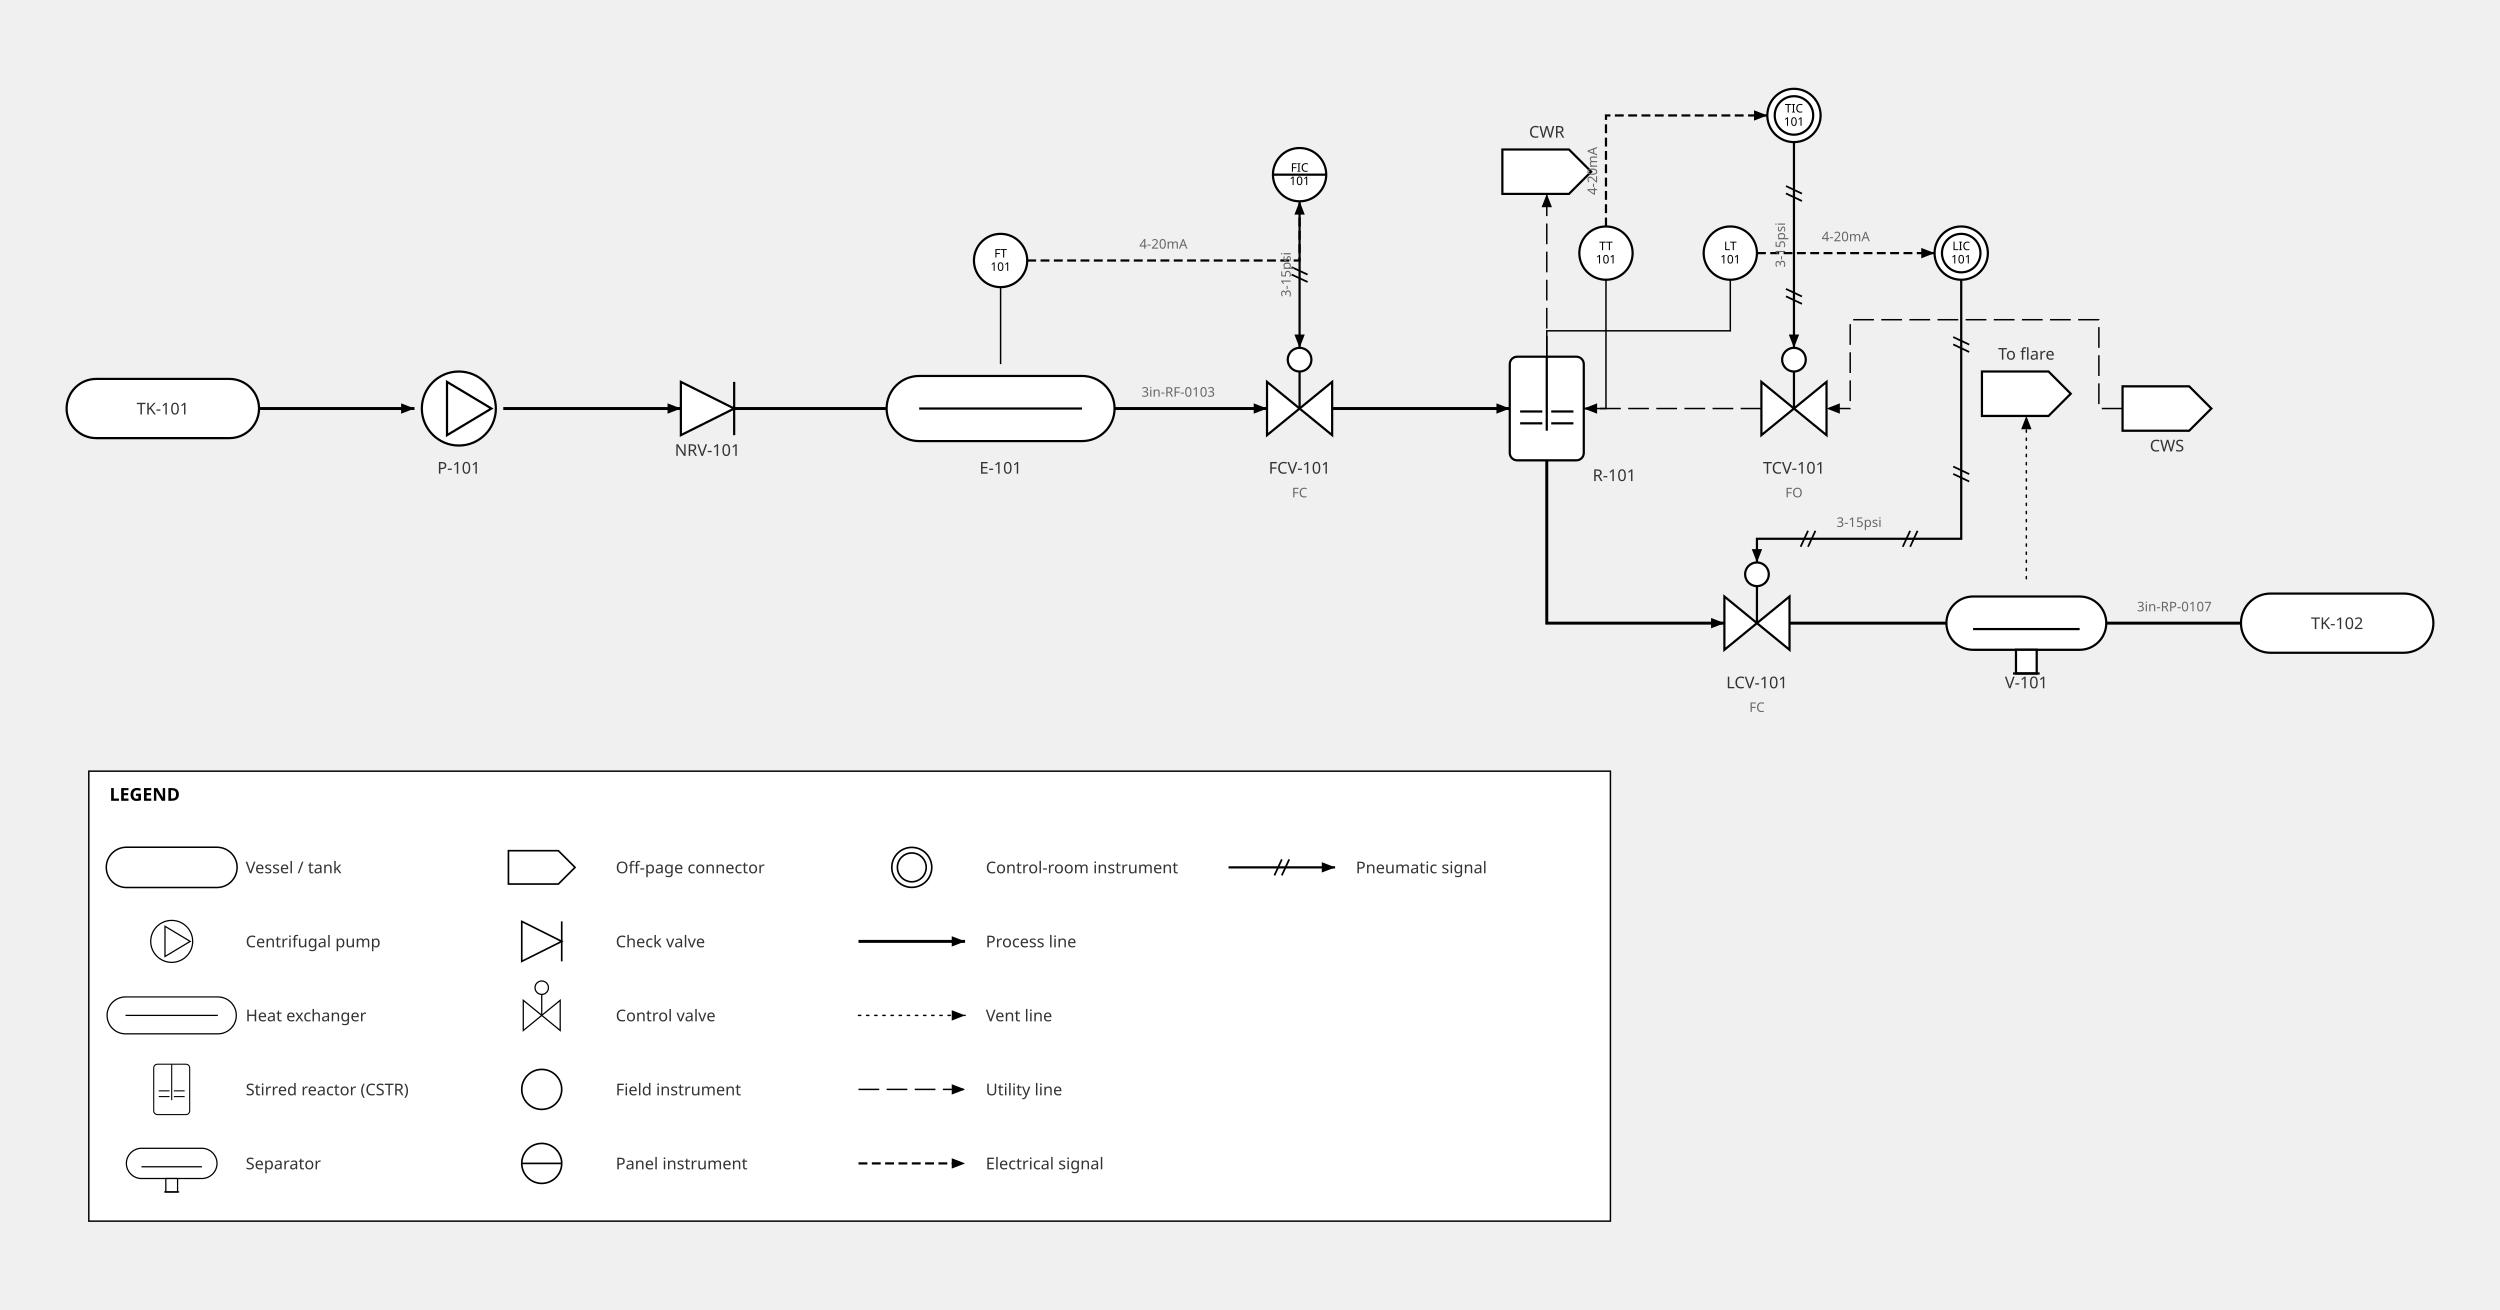
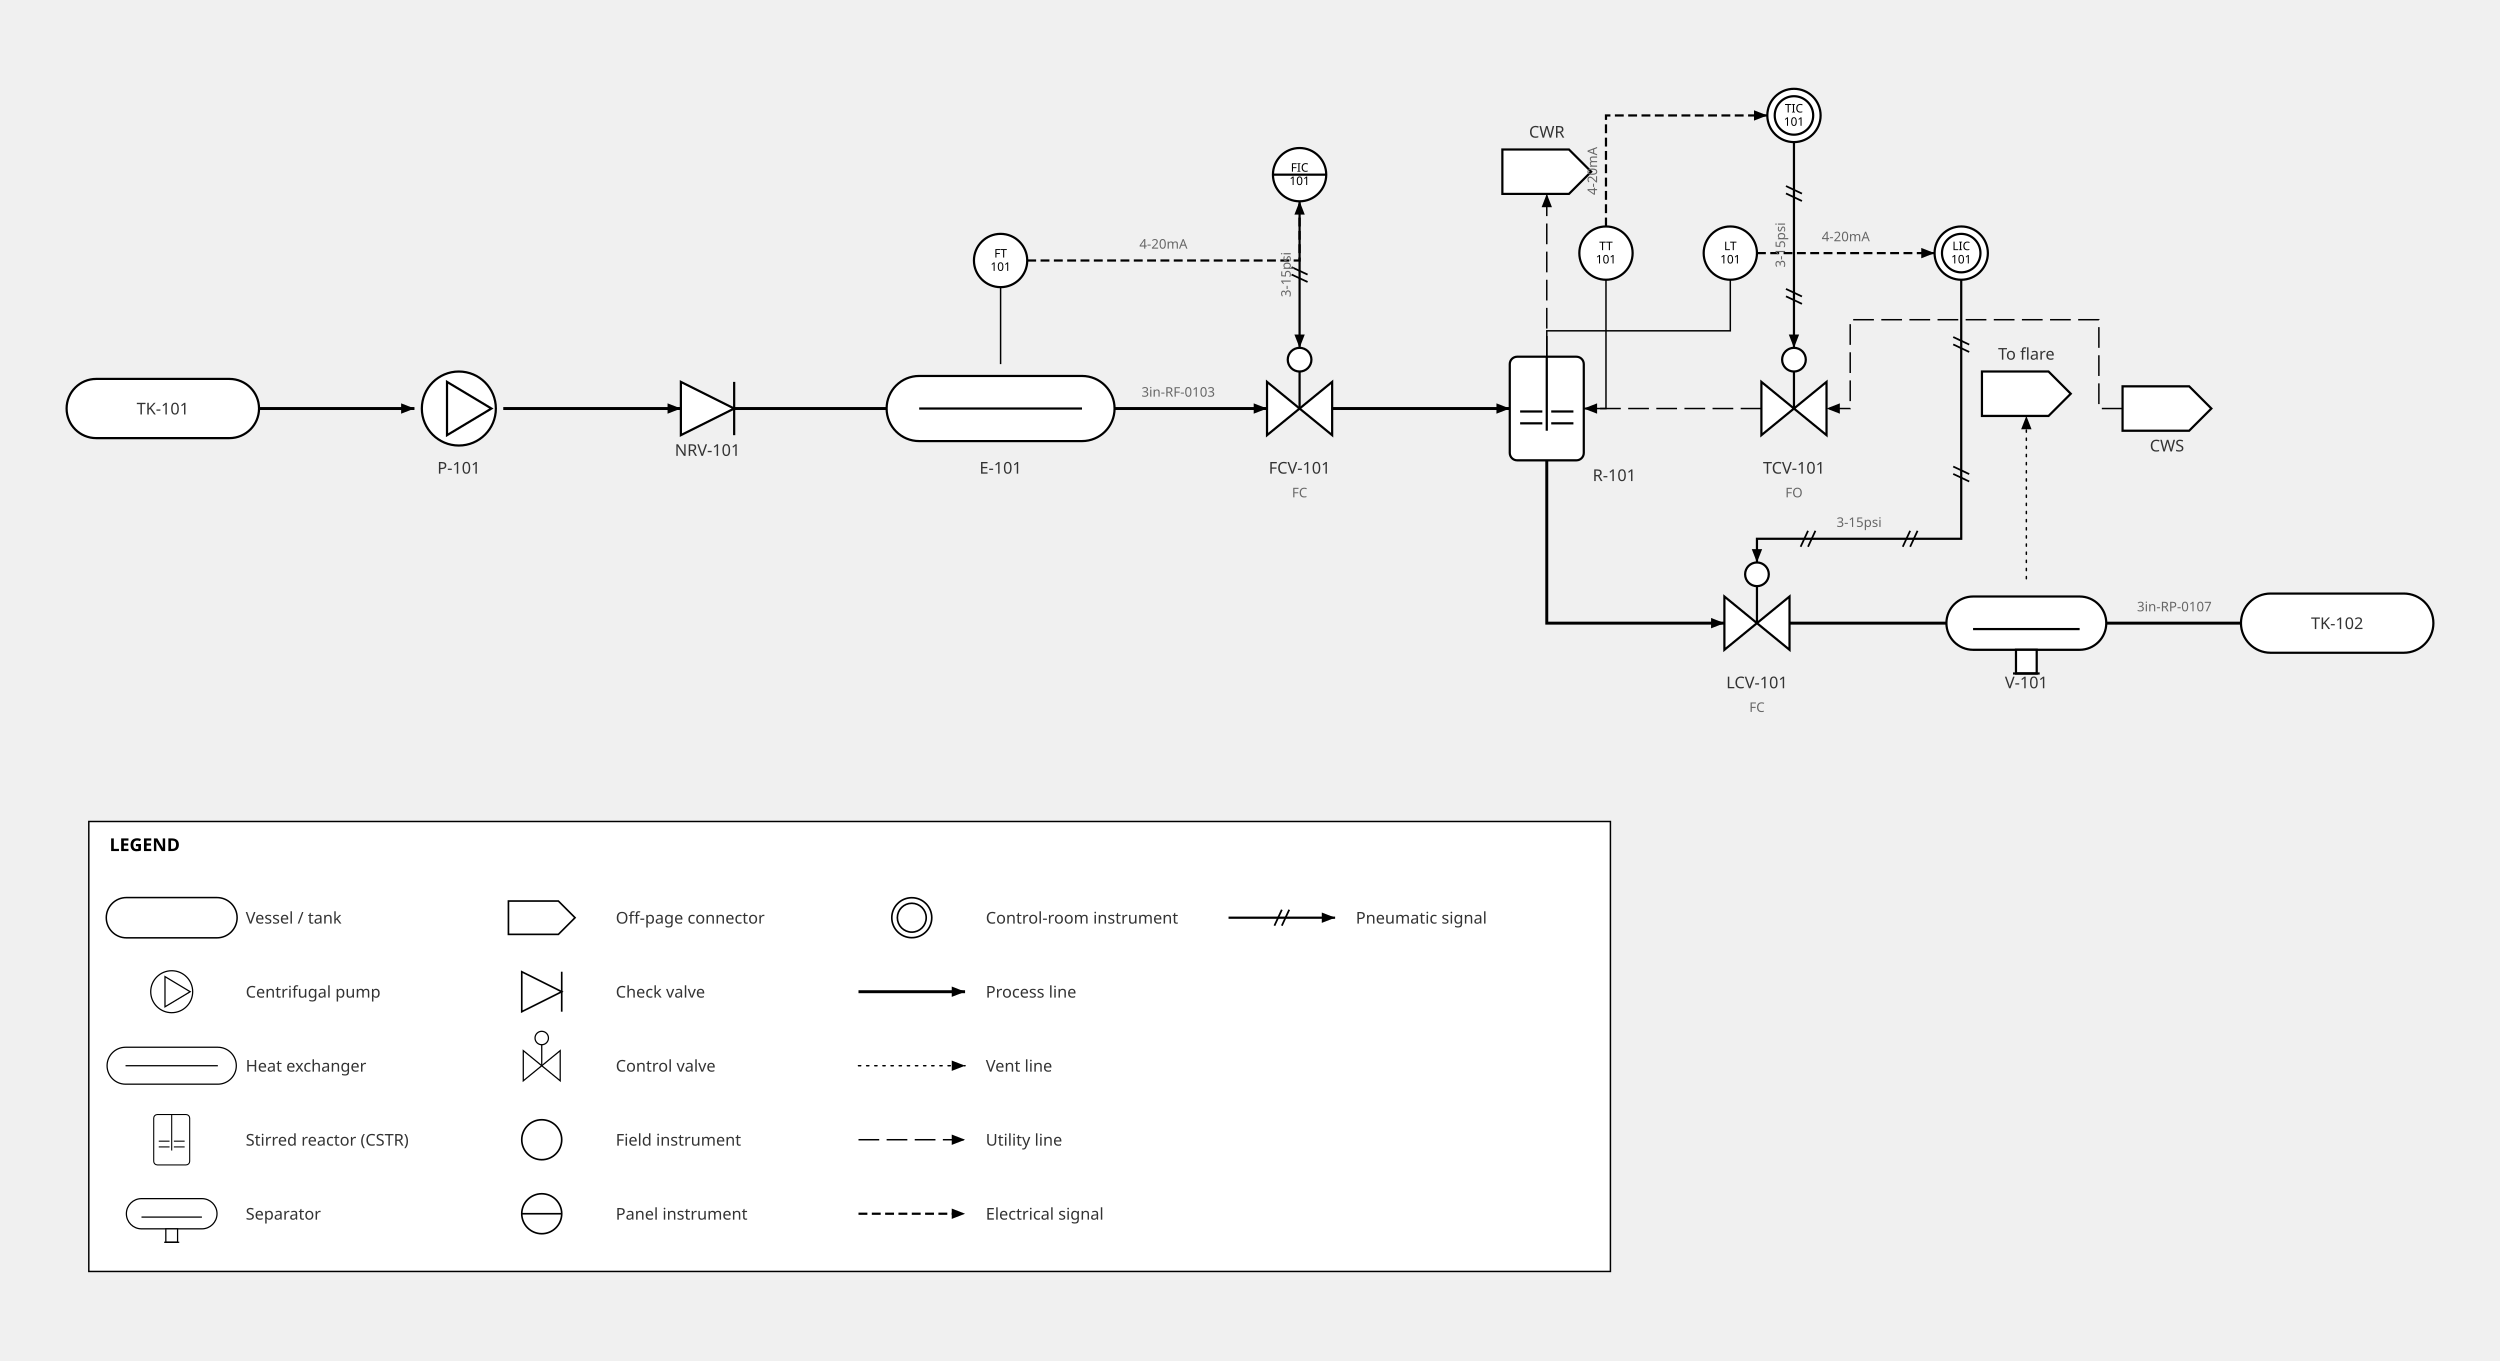
- <svg xmlns="http://www.w3.org/2000/svg" xmlns:xlink="http://www.w3.org/1999/xlink" width="1689" height="885" viewBox="0 0 1689 885">
+ <svg xmlns="http://www.w3.org/2000/svg" xmlns:xlink="http://www.w3.org/1999/xlink" width="1689" height="919" viewBox="0 0 1689 919">
  <defs>
    <style>

    .equipment { fill: white; stroke: black; stroke-width: 1.5; }
    .valve { fill: white; stroke: black; stroke-width: 1.5; }
    .instrument { fill: white; stroke: black; stroke-width: 1.5; }
    .junction { fill: black; stroke: none; }
    .label { font-family: sans-serif; font-size: 11px; text-anchor: middle; fill: #333; }
    .line-label { font-family: sans-serif; font-size: 9px; text-anchor: middle; fill: #666; }
    .note { font-family: sans-serif; font-size: 11px; fill: #555; font-style: italic; }
    .line-process { fill: none; stroke: black; stroke-width: 2; }
    .line-utility { fill: none; stroke: black; stroke-width: 1; stroke-dasharray: 14,5; }
    .line-drain { fill: none; stroke: black; stroke-width: 1; stroke-dasharray: 9,3,1.5,3; }
    .line-vent { fill: none; stroke: black; stroke-width: 1; stroke-dasharray: 1.5,4; stroke-linecap: round; }
    .line-attach { fill: none; stroke: black; stroke-width: 1; }
    .signal-electrical { fill: none; stroke: black; stroke-width: 1.5; stroke-dasharray: 6,3; }
    .signal-pneumatic { fill: none; stroke: black; stroke-width: 1.5; }
    .signal-hydraulic { fill: none; stroke: black; stroke-width: 1.5; stroke-dasharray: 10,2,1,2; }
    .signal-digital { fill: none; stroke: black; stroke-width: 1.5; stroke-dasharray: 6,2,1,2; }
    </style>
    <g id="sym-vessel">
      <path d="M -45 -20 A 20 20 0 0 0 -45 20 L 45 20 A 20 20 0 0 0 45 -20 Z" fill="white" stroke="black" stroke-width="1.5" />
    </g>
    <g id="sym-pump">
      <circle cx="0.0" cy="0.0" r="25.0" fill="white" stroke="black" stroke-width="1.5" />
      <path d="M -8 -18 L 22 0 L -8 18 Z" fill="white" stroke="black" stroke-width="1.5" />
    </g>
    <g id="sym-heat_exchanger">
      <path d="M -55 -22 A 22 22 0 0 0 -55 22 L 55 22 A 22 22 0 0 0 55 -22 Z" fill="white" stroke="black" stroke-width="1.5" />
      <line x1="-55.0" y1="0.0" x2="55.0" y2="0.0" fill="none" stroke="black" stroke-width="1.5" />
    </g>
    <g id="sym-reactor_cstr">
      <rect x="-25.0" y="-35.0" width="50.0" height="70.0" rx="5.0" fill="white" stroke="black" stroke-width="1.5" />
      <line x1="0.0" y1="-35.0" x2="0.0" y2="15.0" fill="none" stroke="black" stroke-width="1.5" />
      <line x1="-18.0" y1="2.0" x2="-3.0" y2="2.0" fill="none" stroke="black" stroke-width="1.5" />
      <line x1="3.0" y1="2.0" x2="18.0" y2="2.0" fill="none" stroke="black" stroke-width="1.5" />
      <line x1="-18.0" y1="10.0" x2="-3.0" y2="10.0" fill="none" stroke="black" stroke-width="1.5" />
      <line x1="3.0" y1="10.0" x2="18.0" y2="10.0" fill="none" stroke="black" stroke-width="1.5" />
    </g>
    <g id="sym-separator">
      <path d="M -36 -18 A 18 18 0 0 0 -36 18 L 36 18 A 18 18 0 0 0 36 -18 Z" fill="white" stroke="black" stroke-width="1.5" />
      <rect x="-7.0" y="18.0" width="14.0" height="16.0" rx="0.0" fill="white" stroke="black" stroke-width="1.5" />
      <line x1="-9.0" y1="34.0" x2="9.0" y2="34.0" fill="none" stroke="black" stroke-width="1.5" />
      <line x1="-36.0" y1="4.0" x2="36.0" y2="4.0" fill="none" stroke="black" stroke-width="1.5" />
    </g>
    <g id="sym-connector">
      <path d="M -30 -15 L 15 -15 L 30 0 L 15 15 L -30 15 Z" fill="white" stroke="black" stroke-width="1.5" />
    </g>
    <g id="sym-check_valve">
      <path d="M -18 -18 L 18 0 L -18 18 Z" fill="white" stroke="black" stroke-width="1.5" />
      <line x1="18.0" y1="-18.0" x2="18.0" y2="18.0" fill="none" stroke="black" stroke-width="1.5" />
    </g>
    <g id="sym-control_valve">
      <path d="M -22 -18 L 0 0 L -22 18 Z M 22 -18 L 0 0 L 22 18 Z" fill="white" stroke="black" stroke-width="1.5" />
      <line x1="0.0" y1="0.0" x2="0.0" y2="-26.0" fill="none" stroke="black" stroke-width="1.5" />
      <circle cx="0.0" cy="-33.0" r="8.0" fill="white" stroke="black" stroke-width="1.5" />
    </g>
    <g id="sym-instr_field">
      <circle cx="0.0" cy="0.0" r="18.0" fill="white" stroke="black" stroke-width="1.5" />
    </g>
    <g id="sym-instr_panel">
      <circle cx="0.0" cy="0.0" r="18.0" fill="white" stroke="black" stroke-width="1.5" />
      <line x1="-18.0" y1="0.0" x2="18.0" y2="0.0" fill="none" stroke="black" stroke-width="1.5" />
    </g>
    <g id="sym-instr_control_room">
      <circle cx="0.0" cy="0.0" r="18.0" fill="white" stroke="black" stroke-width="1.5" />
      <circle cx="0.0" cy="0.0" r="13.0" fill="white" stroke="black" stroke-width="1.5" />
    </g>
  </defs>
  <g id="lines">
    <polyline points="160.0,276.0 280.0,276.0" class="line-process" fill="none" stroke="black" stroke-width="2" />
    <path d="M 0 0 L -9 -3.5 L -9 3.5 Z" fill="black" stroke="none" transform="translate(280.0,276.0) rotate(0.0)" />
    <polyline points="340.0,276.0 460.0,276.0" class="line-process" fill="none" stroke="black" stroke-width="2" />
    <path d="M 0 0 L -9 -3.5 L -9 3.5 Z" fill="black" stroke="none" transform="translate(460.0,276.0) rotate(0.0)" />
    <polyline points="496.0,276.0 616.0,276.0" class="line-process" fill="none" stroke="black" stroke-width="2" />
    <path d="M 0 0 L -9 -3.5 L -9 3.5 Z" fill="black" stroke="none" transform="translate(616.0,276.0) rotate(0.0)" />
    <polyline points="736.0,276.0 856.0,276.0" class="line-process" fill="none" stroke="black" stroke-width="2" />
    <path d="M 0 0 L -9 -3.5 L -9 3.5 Z" fill="black" stroke="none" transform="translate(856.0,276.0) rotate(0.0)" />
    <polyline points="900.0,276.0 1020.0,276.0" class="line-process" fill="none" stroke="black" stroke-width="2" />
    <path d="M 0 0 L -9 -3.5 L -9 3.5 Z" fill="black" stroke="none" transform="translate(1020.0,276.0) rotate(0.0)" />
    <polyline points="1045.0,311.0 1045.0,421.0 1165.0,421.0" class="line-process" fill="none" stroke="black" stroke-width="2" />
    <path d="M 0 0 L -9 -3.5 L -9 3.5 Z" fill="black" stroke="none" transform="translate(1165.0,421.0) rotate(0.0)" />
    <polyline points="1209.0,421.0 1329.0,421.0" class="line-process" fill="none" stroke="black" stroke-width="2" />
    <path d="M 0 0 L -9 -3.5 L -9 3.5 Z" fill="black" stroke="none" transform="translate(1329.0,421.0) rotate(0.0)" />
    <polyline points="1409.0,421.0 1529.0,421.0" class="line-process" fill="none" stroke="black" stroke-width="2" />
    <path d="M 0 0 L -9 -3.5 L -9 3.5 Z" fill="black" stroke="none" transform="translate(1529.0,421.0) rotate(0.0)" />
    <polyline points="1369.0,391.0 1369.0,281.0" class="line-vent" fill="none" stroke="black" stroke-width="1" stroke-dasharray="1.5,4" stroke-linecap="round" />
    <path d="M 0 0 L -9 -3.5 L -9 3.5 Z" fill="black" stroke="none" transform="translate(1369.0,281.0) rotate(-90.0)" />
    <polyline points="1434.0,276.0 1418.0,276.0 1418.0,216.0 1250.0,216.0 1250.0,276.0 1234.0,276.0" class="line-utility" fill="none" stroke="black" stroke-width="1" stroke-dasharray="14,5" />
    <path d="M 0 0 L -9 -3.5 L -9 3.5 Z" fill="black" stroke="none" transform="translate(1234.0,276.0) rotate(180.0)" />
    <polyline points="1190.0,276.0 1070.0,276.0" class="line-utility" fill="none" stroke="black" stroke-width="1" stroke-dasharray="14,5" />
    <path d="M 0 0 L -9 -3.5 L -9 3.5 Z" fill="black" stroke="none" transform="translate(1070.0,276.0) rotate(180.0)" />
    <polyline points="1045.0,241.0 1045.0,131.0" class="line-utility" fill="none" stroke="black" stroke-width="1" stroke-dasharray="14,5" />
    <path d="M 0 0 L -9 -3.5 L -9 3.5 Z" fill="black" stroke="none" transform="translate(1045.0,131.0) rotate(-90.0)" />
    <polyline points="676.0,194.0 676.0,246.0" class="line-attach" fill="none" stroke="black" stroke-width="1" />
    <polyline points="1085.0,189.0 1085.0,276.0 1070.0,276.0" class="line-attach" fill="none" stroke="black" stroke-width="1" />
    <polyline points="1169.0,189.0 1169.0,223.5 1045.0,223.5 1045.0,241.0" class="line-attach" fill="none" stroke="black" stroke-width="1" />
  </g>
  <g id="signals">
    <polyline points="694.0,176.0 878.0,176.0 878.0,136.0" class="signal-electrical" fill="none" stroke="black" stroke-width="1.5" stroke-dasharray="6,3" />
    <path d="M 0 0 L -9 -3.5 L -9 3.5 Z" fill="black" stroke="none" transform="translate(878.0,136.0) rotate(-90.0)" />
    <polyline points="878.0,136.0 878.0,235.0" class="signal-pneumatic" fill="none" stroke="black" stroke-width="1.5" />
    <path d="M 872.6 180.5 L 883.4 185.5 M 872.6 185.5 L 883.4 190.5" fill="none" stroke="black" stroke-width="1.2" />
    <path d="M 0 0 L -9 -3.5 L -9 3.5 Z" fill="black" stroke="none" transform="translate(878.0,235.0) rotate(90.0)" />
    <polyline points="1085.0,153.0 1085.0,78.0 1194.0,78.0" class="signal-electrical" fill="none" stroke="black" stroke-width="1.5" stroke-dasharray="6,3" />
    <path d="M 0 0 L -9 -3.5 L -9 3.5 Z" fill="black" stroke="none" transform="translate(1194.0,78.0) rotate(0.0)" />
    <polyline points="1212.0,96.0 1212.0,235.0" class="signal-pneumatic" fill="none" stroke="black" stroke-width="1.5" />
    <path d="M 1206.6 125.7 L 1217.4 130.8 M 1206.6 130.7 L 1217.4 135.8 M 1206.6 195.2 L 1217.4 200.3 M 1206.6 200.2 L 1217.4 205.3" fill="none" stroke="black" stroke-width="1.2" />
    <path d="M 0 0 L -9 -3.5 L -9 3.5 Z" fill="black" stroke="none" transform="translate(1212.0,235.0) rotate(90.0)" />
    <polyline points="1187.0,171.0 1307.0,171.0" class="signal-electrical" fill="none" stroke="black" stroke-width="1.5" stroke-dasharray="6,3" />
    <path d="M 0 0 L -9 -3.5 L -9 3.5 Z" fill="black" stroke="none" transform="translate(1307.0,171.0) rotate(0.0)" />
    <polyline points="1325.0,189.0 1325.0,364.0 1187.0,364.0 1187.0,380.0" class="signal-pneumatic" fill="none" stroke="black" stroke-width="1.5" />
    <path d="M 1319.6 227.7 L 1330.4 232.8 M 1319.6 232.7 L 1330.4 237.8 M 1319.6 315.2 L 1330.4 320.3 M 1319.6 320.2 L 1330.4 325.3 M 1295.5 358.6 L 1290.5 369.4 M 1290.5 358.6 L 1285.5 369.4 M 1226.5 358.6 L 1221.5 369.4 M 1221.5 358.6 L 1216.5 369.4" fill="none" stroke="black" stroke-width="1.2" />
    <path d="M 0 0 L -9 -3.5 L -9 3.5 Z" fill="black" stroke="none" transform="translate(1187.0,380.0) rotate(90.0)" />
  </g>
  <g id="symbols">
    <use id="TK101" href="#sym-vessel" xlink:href="#sym-vessel" class="equipment" transform="translate(110.0,276.0)" />
    <use id="P101" href="#sym-pump" xlink:href="#sym-pump" class="equipment" transform="translate(310.0,276.0)" />
    <use id="NRV101" href="#sym-check_valve" xlink:href="#sym-check_valve" class="valve" transform="translate(478.0,276.0)" />
    <use id="E101" href="#sym-heat_exchanger" xlink:href="#sym-heat_exchanger" class="equipment" transform="translate(676.0,276.0)" />
    <use id="FCV101" href="#sym-control_valve" xlink:href="#sym-control_valve" class="valve" transform="translate(878.0,276.0)" />
    <use id="R101" href="#sym-reactor_cstr" xlink:href="#sym-reactor_cstr" class="equipment" transform="translate(1045.0,276.0)" />
    <use id="LCV101" href="#sym-control_valve" xlink:href="#sym-control_valve" class="valve" transform="translate(1187.0,421.0)" />
    <use id="V101" href="#sym-separator" xlink:href="#sym-separator" class="equipment" transform="translate(1369.0,421.0)" />
    <use id="TK102" href="#sym-vessel" xlink:href="#sym-vessel" class="equipment" transform="translate(1579.0,421.0)" />
    <use id="TCV101" href="#sym-control_valve" xlink:href="#sym-control_valve" class="valve" transform="translate(1212.0,276.0)" />
    <use id="CWS" href="#sym-connector" xlink:href="#sym-connector" class="equipment" transform="translate(1464.0,276.0)" />
    <use id="CWR" href="#sym-connector" xlink:href="#sym-connector" class="equipment" transform="translate(1045.0,116.0)" />
    <use id="FLARE" href="#sym-connector" xlink:href="#sym-connector" class="equipment" transform="translate(1369.0,266.0)" />
    <use id="FT101" href="#sym-instr_field" xlink:href="#sym-instr_field" class="instrument" transform="translate(676.0,176.0)" />
    <use id="FIC101" href="#sym-instr_panel" xlink:href="#sym-instr_panel" class="instrument" transform="translate(878.0,118.0)" />
    <use id="TT101" href="#sym-instr_field" xlink:href="#sym-instr_field" class="instrument" transform="translate(1085.0,171.0)" />
    <use id="TIC101" href="#sym-instr_control_room" xlink:href="#sym-instr_control_room" class="instrument" transform="translate(1212.0,78.0)" />
    <use id="LT101" href="#sym-instr_field" xlink:href="#sym-instr_field" class="instrument" transform="translate(1169.0,171.0)" />
    <use id="LIC101" href="#sym-instr_control_room" xlink:href="#sym-instr_control_room" class="instrument" transform="translate(1325.0,171.0)" />
  </g>
  <g id="labels">
    <text x="110.0" y="280.0" class="label">TK-101</text>
    <text x="310.0" y="320.0" class="label">P-101</text>
    <text x="478.0" y="308.0" class="label">NRV-101</text>
    <text x="676.0" y="320.0" class="label">E-101</text>
    <text x="878.0" y="320.0" class="label">FCV-101</text>
    <text x="878.0" y="336.0" class="line-label">FC</text>
    <text x="1076.0" y="325.0" class="label" style="text-anchor:start">R-101</text>
    <text x="1187.0" y="465.0" class="label">LCV-101</text>
    <text x="1187.0" y="481.0" class="line-label">FC</text>
    <text x="1369.0" y="465.0" class="label">V-101</text>
    <text x="1579.0" y="425.0" class="label">TK-102</text>
    <text x="1212.0" y="320.0" class="label">TCV-101</text>
    <text x="1212.0" y="336.0" class="line-label">FO</text>
    <text x="1464.0" y="305.0" class="label">CWS</text>
    <text x="1045.0" y="93.0" class="label">CWR</text>
    <text x="1369.0" y="243.0" class="label">To flare</text>
    <text x="676.0" y="174.0" font-family="sans-serif" font-size="8" text-anchor="middle" fill="black" stroke="none">FT</text>
    <text x="676.0" y="183.0" font-family="sans-serif" font-size="8" text-anchor="middle" fill="black" stroke="none">101</text>
    <text x="878.0" y="116.0" font-family="sans-serif" font-size="8" text-anchor="middle" fill="black" stroke="none">FIC</text>
    <text x="878.0" y="125.0" font-family="sans-serif" font-size="8" text-anchor="middle" fill="black" stroke="none">101</text>
    <text x="1085.0" y="169.0" font-family="sans-serif" font-size="8" text-anchor="middle" fill="black" stroke="none">TT</text>
    <text x="1085.0" y="178.0" font-family="sans-serif" font-size="8" text-anchor="middle" fill="black" stroke="none">101</text>
    <text x="1212.0" y="76.0" font-family="sans-serif" font-size="8" text-anchor="middle" fill="black" stroke="none">TIC</text>
    <text x="1212.0" y="85.0" font-family="sans-serif" font-size="8" text-anchor="middle" fill="black" stroke="none">101</text>
    <text x="1169.0" y="169.0" font-family="sans-serif" font-size="8" text-anchor="middle" fill="black" stroke="none">LT</text>
    <text x="1169.0" y="178.0" font-family="sans-serif" font-size="8" text-anchor="middle" fill="black" stroke="none">101</text>
    <text x="1325.0" y="169.0" font-family="sans-serif" font-size="8" text-anchor="middle" fill="black" stroke="none">LIC</text>
    <text x="1325.0" y="178.0" font-family="sans-serif" font-size="8" text-anchor="middle" fill="black" stroke="none">101</text>
    <text x="796.0" y="268.0" class="line-label">3in-RF-0103</text>
    <text x="1469.0" y="413.0" class="line-label">3in-RP-0107</text>
    <text x="786.0" y="168.0" class="line-label">4-20mA</text>
    <text x="872.0" y="185.5" class="line-label" transform="rotate(-90,872.0,185.5)">3-15psi</text>
    <text x="1079.0" y="115.5" class="line-label" transform="rotate(-90,1079.0,115.5)">4-20mA</text>
    <text x="1206.0" y="165.5" class="line-label" transform="rotate(-90,1206.0,165.5)">3-15psi</text>
    <text x="1247.0" y="163.0" class="line-label">4-20mA</text>
    <text x="1256.0" y="356.0" class="line-label">3-15psi</text>
  </g>
  <g id="notes">
  </g>
  <g id="legend">
-     <rect x="60.0" y="521.0" width="1028.0" height="304.0" fill="white" stroke="black" stroke-width="1" />
-     <text x="74.0" y="541.0" font-family="sans-serif" font-size="12" font-weight="bold" fill="black" stroke="none">LEGEND</text>
-     <use href="#sym-vessel" xlink:href="#sym-vessel" transform="translate(116.0,586.0) scale(0.680)" />
-     <text x="166.0" y="590.0" class="label" style="text-anchor:start">Vessel / tank</text>
-     <use href="#sym-pump" xlink:href="#sym-pump" transform="translate(116.0,636.0) scale(0.567)" />
-     <text x="166.0" y="640.0" class="label" style="text-anchor:start">Centrifugal pump</text>
-     <use href="#sym-heat_exchanger" xlink:href="#sym-heat_exchanger" transform="translate(116.0,686.0) scale(0.567)" />
-     <text x="166.0" y="690.0" class="label" style="text-anchor:start">Heat exchanger</text>
-     <use href="#sym-reactor_cstr" xlink:href="#sym-reactor_cstr" transform="translate(116.0,736.0) scale(0.486)" />
-     <text x="166.0" y="740.0" class="label" style="text-anchor:start">Stirred reactor (CSTR)</text>
-     <use href="#sym-separator" xlink:href="#sym-separator" transform="translate(116.0,786.0) scale(0.567)" />
-     <text x="166.0" y="790.0" class="label" style="text-anchor:start">Separator</text>
-     <use href="#sym-connector" xlink:href="#sym-connector" transform="translate(366.0,586.0) scale(0.750)" />
-     <text x="416.0" y="590.0" class="label" style="text-anchor:start">Off-page connector</text>
-     <use href="#sym-check_valve" xlink:href="#sym-check_valve" transform="translate(366.0,636.0) scale(0.750)" />
-     <text x="416.0" y="640.0" class="label" style="text-anchor:start">Check valve</text>
-     <use href="#sym-control_valve" xlink:href="#sym-control_valve" transform="translate(366.0,686.0) scale(0.567)" />
-     <text x="416.0" y="690.0" class="label" style="text-anchor:start">Control valve</text>
-     <use href="#sym-instr_field" xlink:href="#sym-instr_field" transform="translate(366.0,736.0) scale(0.750)" />
-     <text x="416.0" y="740.0" class="label" style="text-anchor:start">Field instrument</text>
-     <use href="#sym-instr_panel" xlink:href="#sym-instr_panel" transform="translate(366.0,786.0) scale(0.750)" />
-     <text x="416.0" y="790.0" class="label" style="text-anchor:start">Panel instrument</text>
-     <use href="#sym-instr_control_room" xlink:href="#sym-instr_control_room" transform="translate(616.0,586.0) scale(0.750)" />
-     <text x="666.0" y="590.0" class="label" style="text-anchor:start">Control-room instrument</text>
-     <polyline points="580.0,636.0 652.0,636.0" class="line-process" fill="none" stroke="black" stroke-width="2" />
-     <path d="M 0 0 L -9 -3.5 L -9 3.5 Z" fill="black" stroke="none" transform="translate(652.0,636.0) rotate(0.0)" />
-     <text x="666.0" y="640.0" class="label" style="text-anchor:start">Process line</text>
-     <polyline points="580.0,686.0 652.0,686.0" class="line-vent" fill="none" stroke="black" stroke-width="1" stroke-dasharray="1.5,4" stroke-linecap="round" />
-     <path d="M 0 0 L -9 -3.5 L -9 3.5 Z" fill="black" stroke="none" transform="translate(652.0,686.0) rotate(0.0)" />
-     <text x="666.0" y="690.0" class="label" style="text-anchor:start">Vent line</text>
-     <polyline points="580.0,736.0 652.0,736.0" class="line-utility" fill="none" stroke="black" stroke-width="1" stroke-dasharray="14,5" />
-     <path d="M 0 0 L -9 -3.5 L -9 3.5 Z" fill="black" stroke="none" transform="translate(652.0,736.0) rotate(0.0)" />
-     <text x="666.0" y="740.0" class="label" style="text-anchor:start">Utility line</text>
-     <polyline points="580.0,786.0 652.0,786.0" class="signal-electrical" fill="none" stroke="black" stroke-width="1.5" stroke-dasharray="6,3" />
-     <path d="M 0 0 L -9 -3.5 L -9 3.5 Z" fill="black" stroke="none" transform="translate(652.0,786.0) rotate(0.0)" />
-     <text x="666.0" y="790.0" class="label" style="text-anchor:start">Electrical signal</text>
-     <polyline points="830.0,586.0 902.0,586.0" class="signal-pneumatic" fill="none" stroke="black" stroke-width="1.5" />
-     <path d="M 861.0 591.4 L 866.0 580.6 M 866.0 591.4 L 871.0 580.6" fill="none" stroke="black" stroke-width="1.2" />
-     <path d="M 0 0 L -9 -3.5 L -9 3.5 Z" fill="black" stroke="none" transform="translate(902.0,586.0) rotate(0.0)" />
-     <text x="916.0" y="590.0" class="label" style="text-anchor:start">Pneumatic signal</text>
+     <rect x="60.0" y="555.0" width="1028.0" height="304.0" fill="white" stroke="black" stroke-width="1" />
+     <text x="74.0" y="575.0" font-family="sans-serif" font-size="12" font-weight="bold" fill="black" stroke="none">LEGEND</text>
+     <use href="#sym-vessel" xlink:href="#sym-vessel" transform="translate(116.0,620.0) scale(0.680)" />
+     <text x="166.0" y="624.0" class="label" style="text-anchor:start">Vessel / tank</text>
+     <use href="#sym-pump" xlink:href="#sym-pump" transform="translate(116.0,670.0) scale(0.567)" />
+     <text x="166.0" y="674.0" class="label" style="text-anchor:start">Centrifugal pump</text>
+     <use href="#sym-heat_exchanger" xlink:href="#sym-heat_exchanger" transform="translate(116.0,720.0) scale(0.567)" />
+     <text x="166.0" y="724.0" class="label" style="text-anchor:start">Heat exchanger</text>
+     <use href="#sym-reactor_cstr" xlink:href="#sym-reactor_cstr" transform="translate(116.0,770.0) scale(0.486)" />
+     <text x="166.0" y="774.0" class="label" style="text-anchor:start">Stirred reactor (CSTR)</text>
+     <use href="#sym-separator" xlink:href="#sym-separator" transform="translate(116.0,820.0) scale(0.567)" />
+     <text x="166.0" y="824.0" class="label" style="text-anchor:start">Separator</text>
+     <use href="#sym-connector" xlink:href="#sym-connector" transform="translate(366.0,620.0) scale(0.750)" />
+     <text x="416.0" y="624.0" class="label" style="text-anchor:start">Off-page connector</text>
+     <use href="#sym-check_valve" xlink:href="#sym-check_valve" transform="translate(366.0,670.0) scale(0.750)" />
+     <text x="416.0" y="674.0" class="label" style="text-anchor:start">Check valve</text>
+     <use href="#sym-control_valve" xlink:href="#sym-control_valve" transform="translate(366.0,720.0) scale(0.567)" />
+     <text x="416.0" y="724.0" class="label" style="text-anchor:start">Control valve</text>
+     <use href="#sym-instr_field" xlink:href="#sym-instr_field" transform="translate(366.0,770.0) scale(0.750)" />
+     <text x="416.0" y="774.0" class="label" style="text-anchor:start">Field instrument</text>
+     <use href="#sym-instr_panel" xlink:href="#sym-instr_panel" transform="translate(366.0,820.0) scale(0.750)" />
+     <text x="416.0" y="824.0" class="label" style="text-anchor:start">Panel instrument</text>
+     <use href="#sym-instr_control_room" xlink:href="#sym-instr_control_room" transform="translate(616.0,620.0) scale(0.750)" />
+     <text x="666.0" y="624.0" class="label" style="text-anchor:start">Control-room instrument</text>
+     <polyline points="580.0,670.0 652.0,670.0" class="line-process" fill="none" stroke="black" stroke-width="2" />
+     <path d="M 0 0 L -9 -3.5 L -9 3.5 Z" fill="black" stroke="none" transform="translate(652.0,670.0) rotate(0.0)" />
+     <text x="666.0" y="674.0" class="label" style="text-anchor:start">Process line</text>
+     <polyline points="580.0,720.0 652.0,720.0" class="line-vent" fill="none" stroke="black" stroke-width="1" stroke-dasharray="1.5,4" stroke-linecap="round" />
+     <path d="M 0 0 L -9 -3.5 L -9 3.5 Z" fill="black" stroke="none" transform="translate(652.0,720.0) rotate(0.0)" />
+     <text x="666.0" y="724.0" class="label" style="text-anchor:start">Vent line</text>
+     <polyline points="580.0,770.0 652.0,770.0" class="line-utility" fill="none" stroke="black" stroke-width="1" stroke-dasharray="14,5" />
+     <path d="M 0 0 L -9 -3.5 L -9 3.5 Z" fill="black" stroke="none" transform="translate(652.0,770.0) rotate(0.0)" />
+     <text x="666.0" y="774.0" class="label" style="text-anchor:start">Utility line</text>
+     <polyline points="580.0,820.0 652.0,820.0" class="signal-electrical" fill="none" stroke="black" stroke-width="1.5" stroke-dasharray="6,3" />
+     <path d="M 0 0 L -9 -3.5 L -9 3.5 Z" fill="black" stroke="none" transform="translate(652.0,820.0) rotate(0.0)" />
+     <text x="666.0" y="824.0" class="label" style="text-anchor:start">Electrical signal</text>
+     <polyline points="830.0,620.0 902.0,620.0" class="signal-pneumatic" fill="none" stroke="black" stroke-width="1.5" />
+     <path d="M 861.0 625.4 L 866.0 614.6 M 866.0 625.4 L 871.0 614.6" fill="none" stroke="black" stroke-width="1.2" />
+     <path d="M 0 0 L -9 -3.5 L -9 3.5 Z" fill="black" stroke="none" transform="translate(902.0,620.0) rotate(0.0)" />
+     <text x="916.0" y="624.0" class="label" style="text-anchor:start">Pneumatic signal</text>
  </g>
</svg>
